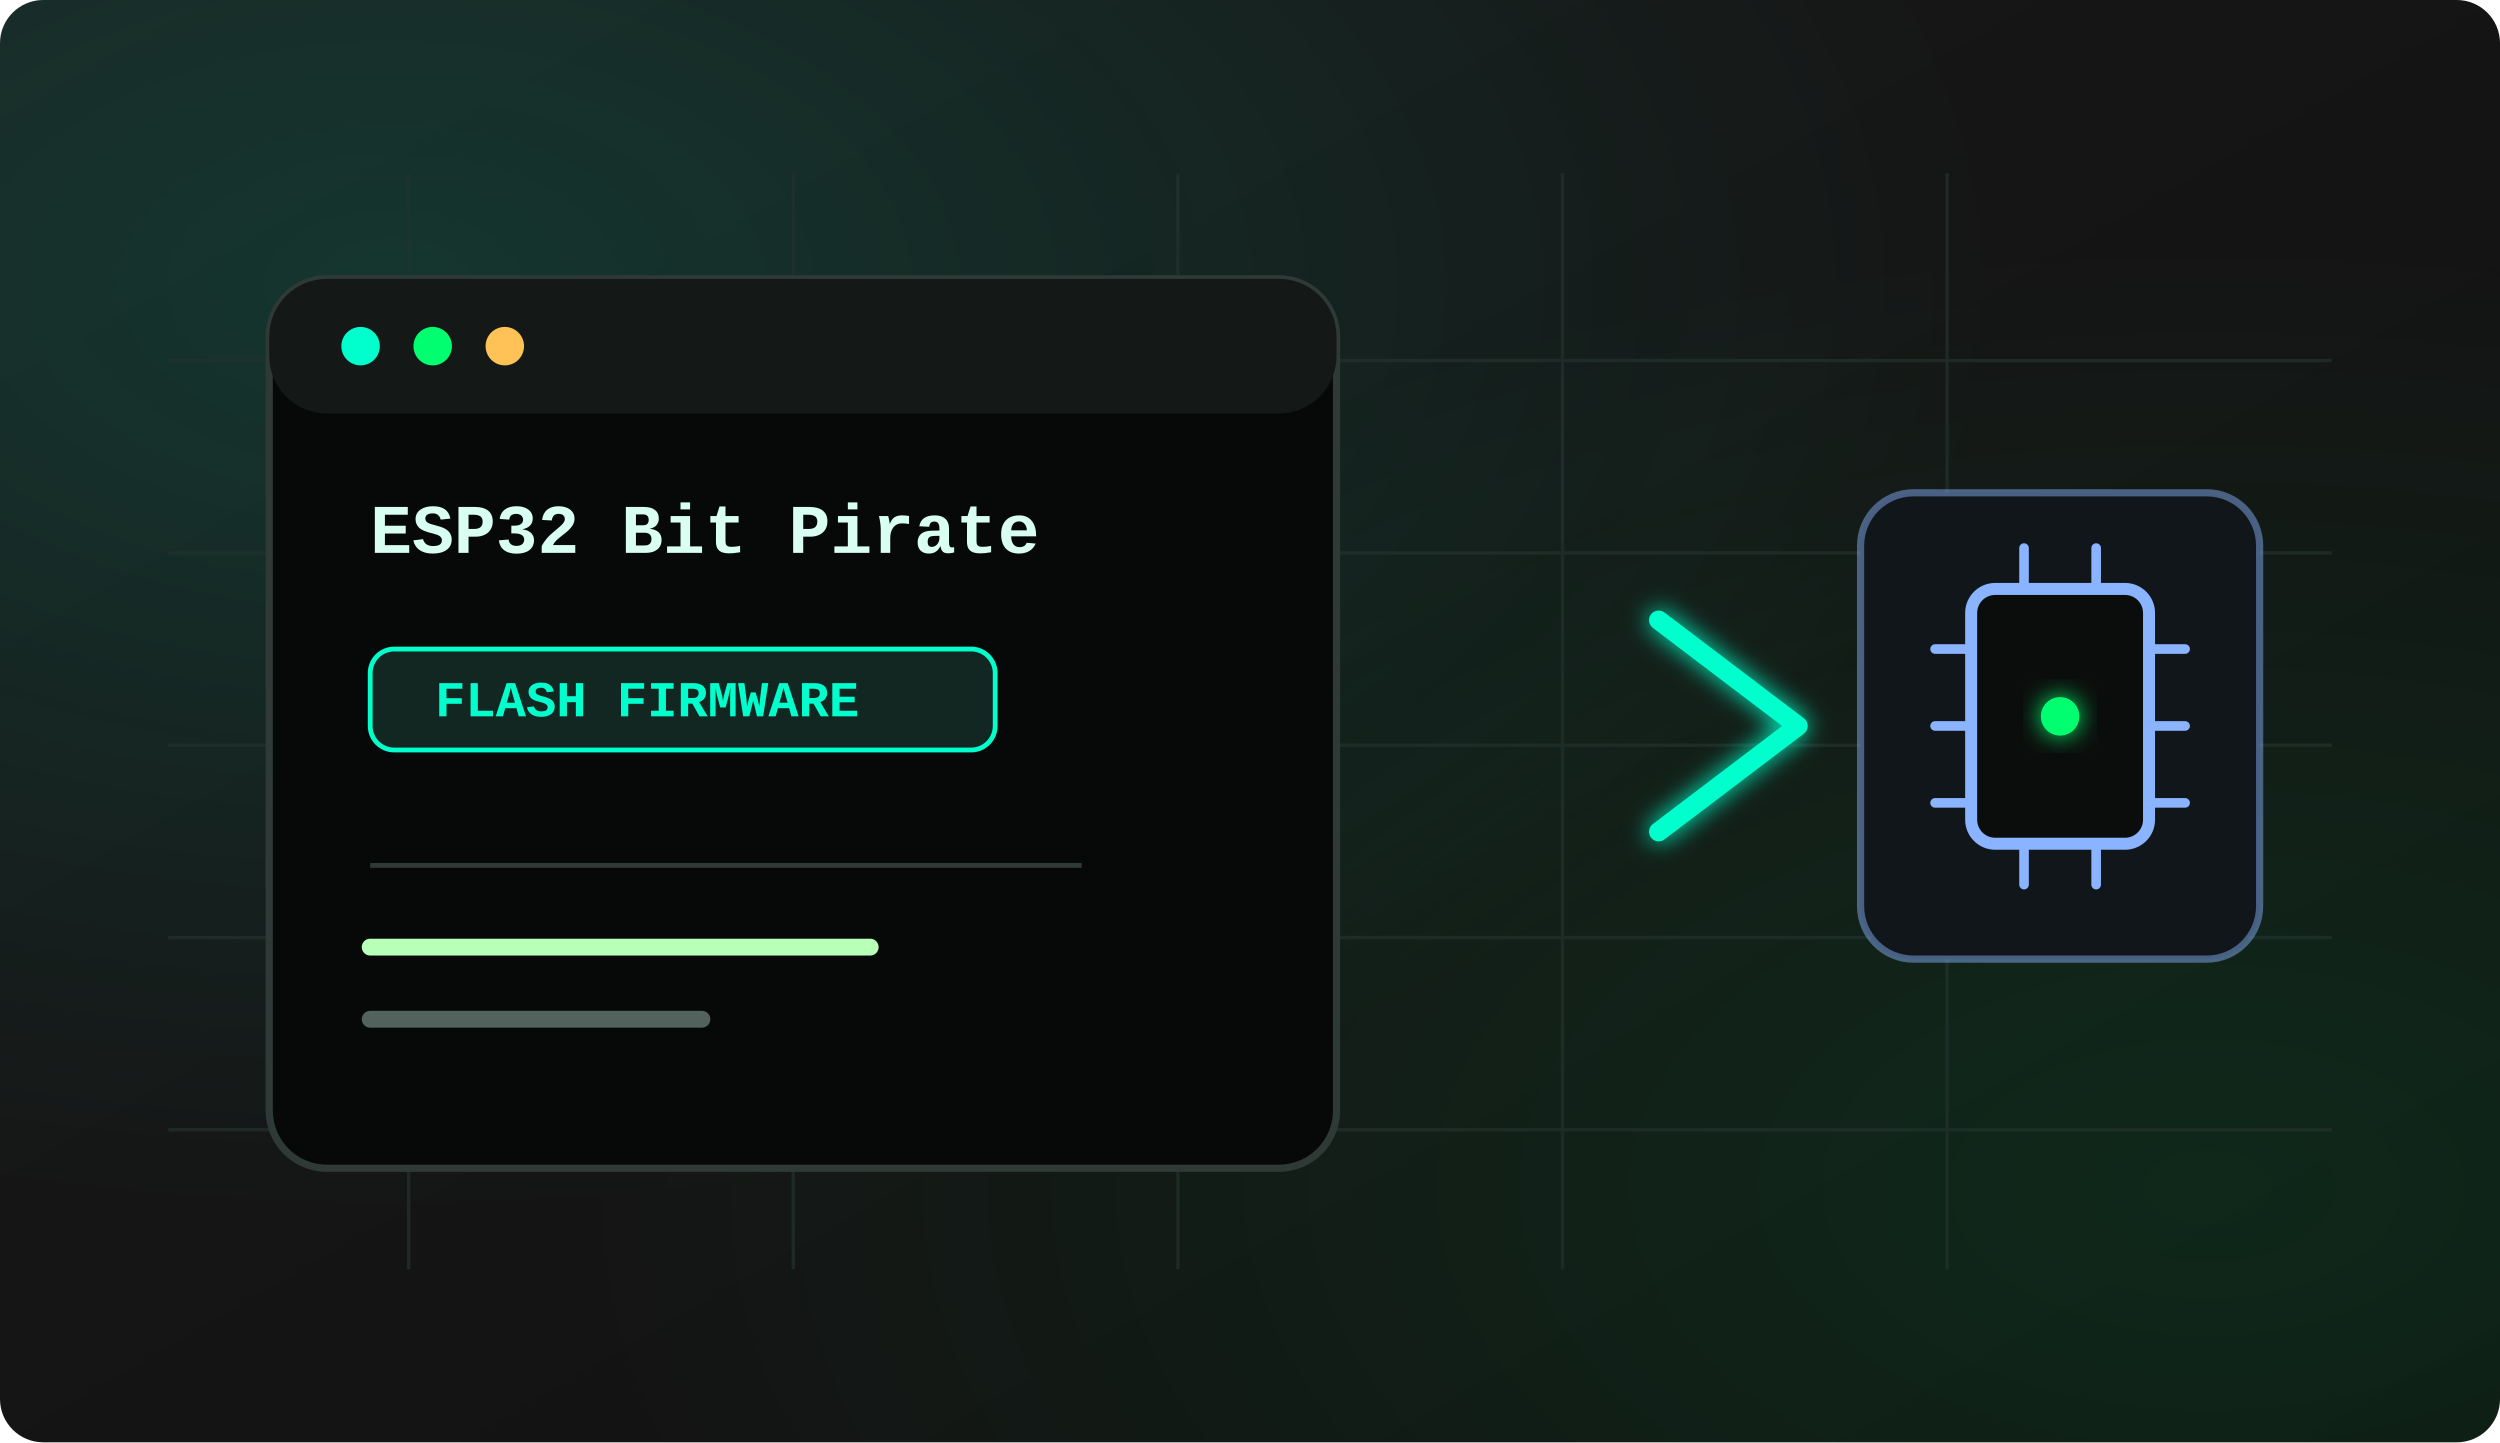
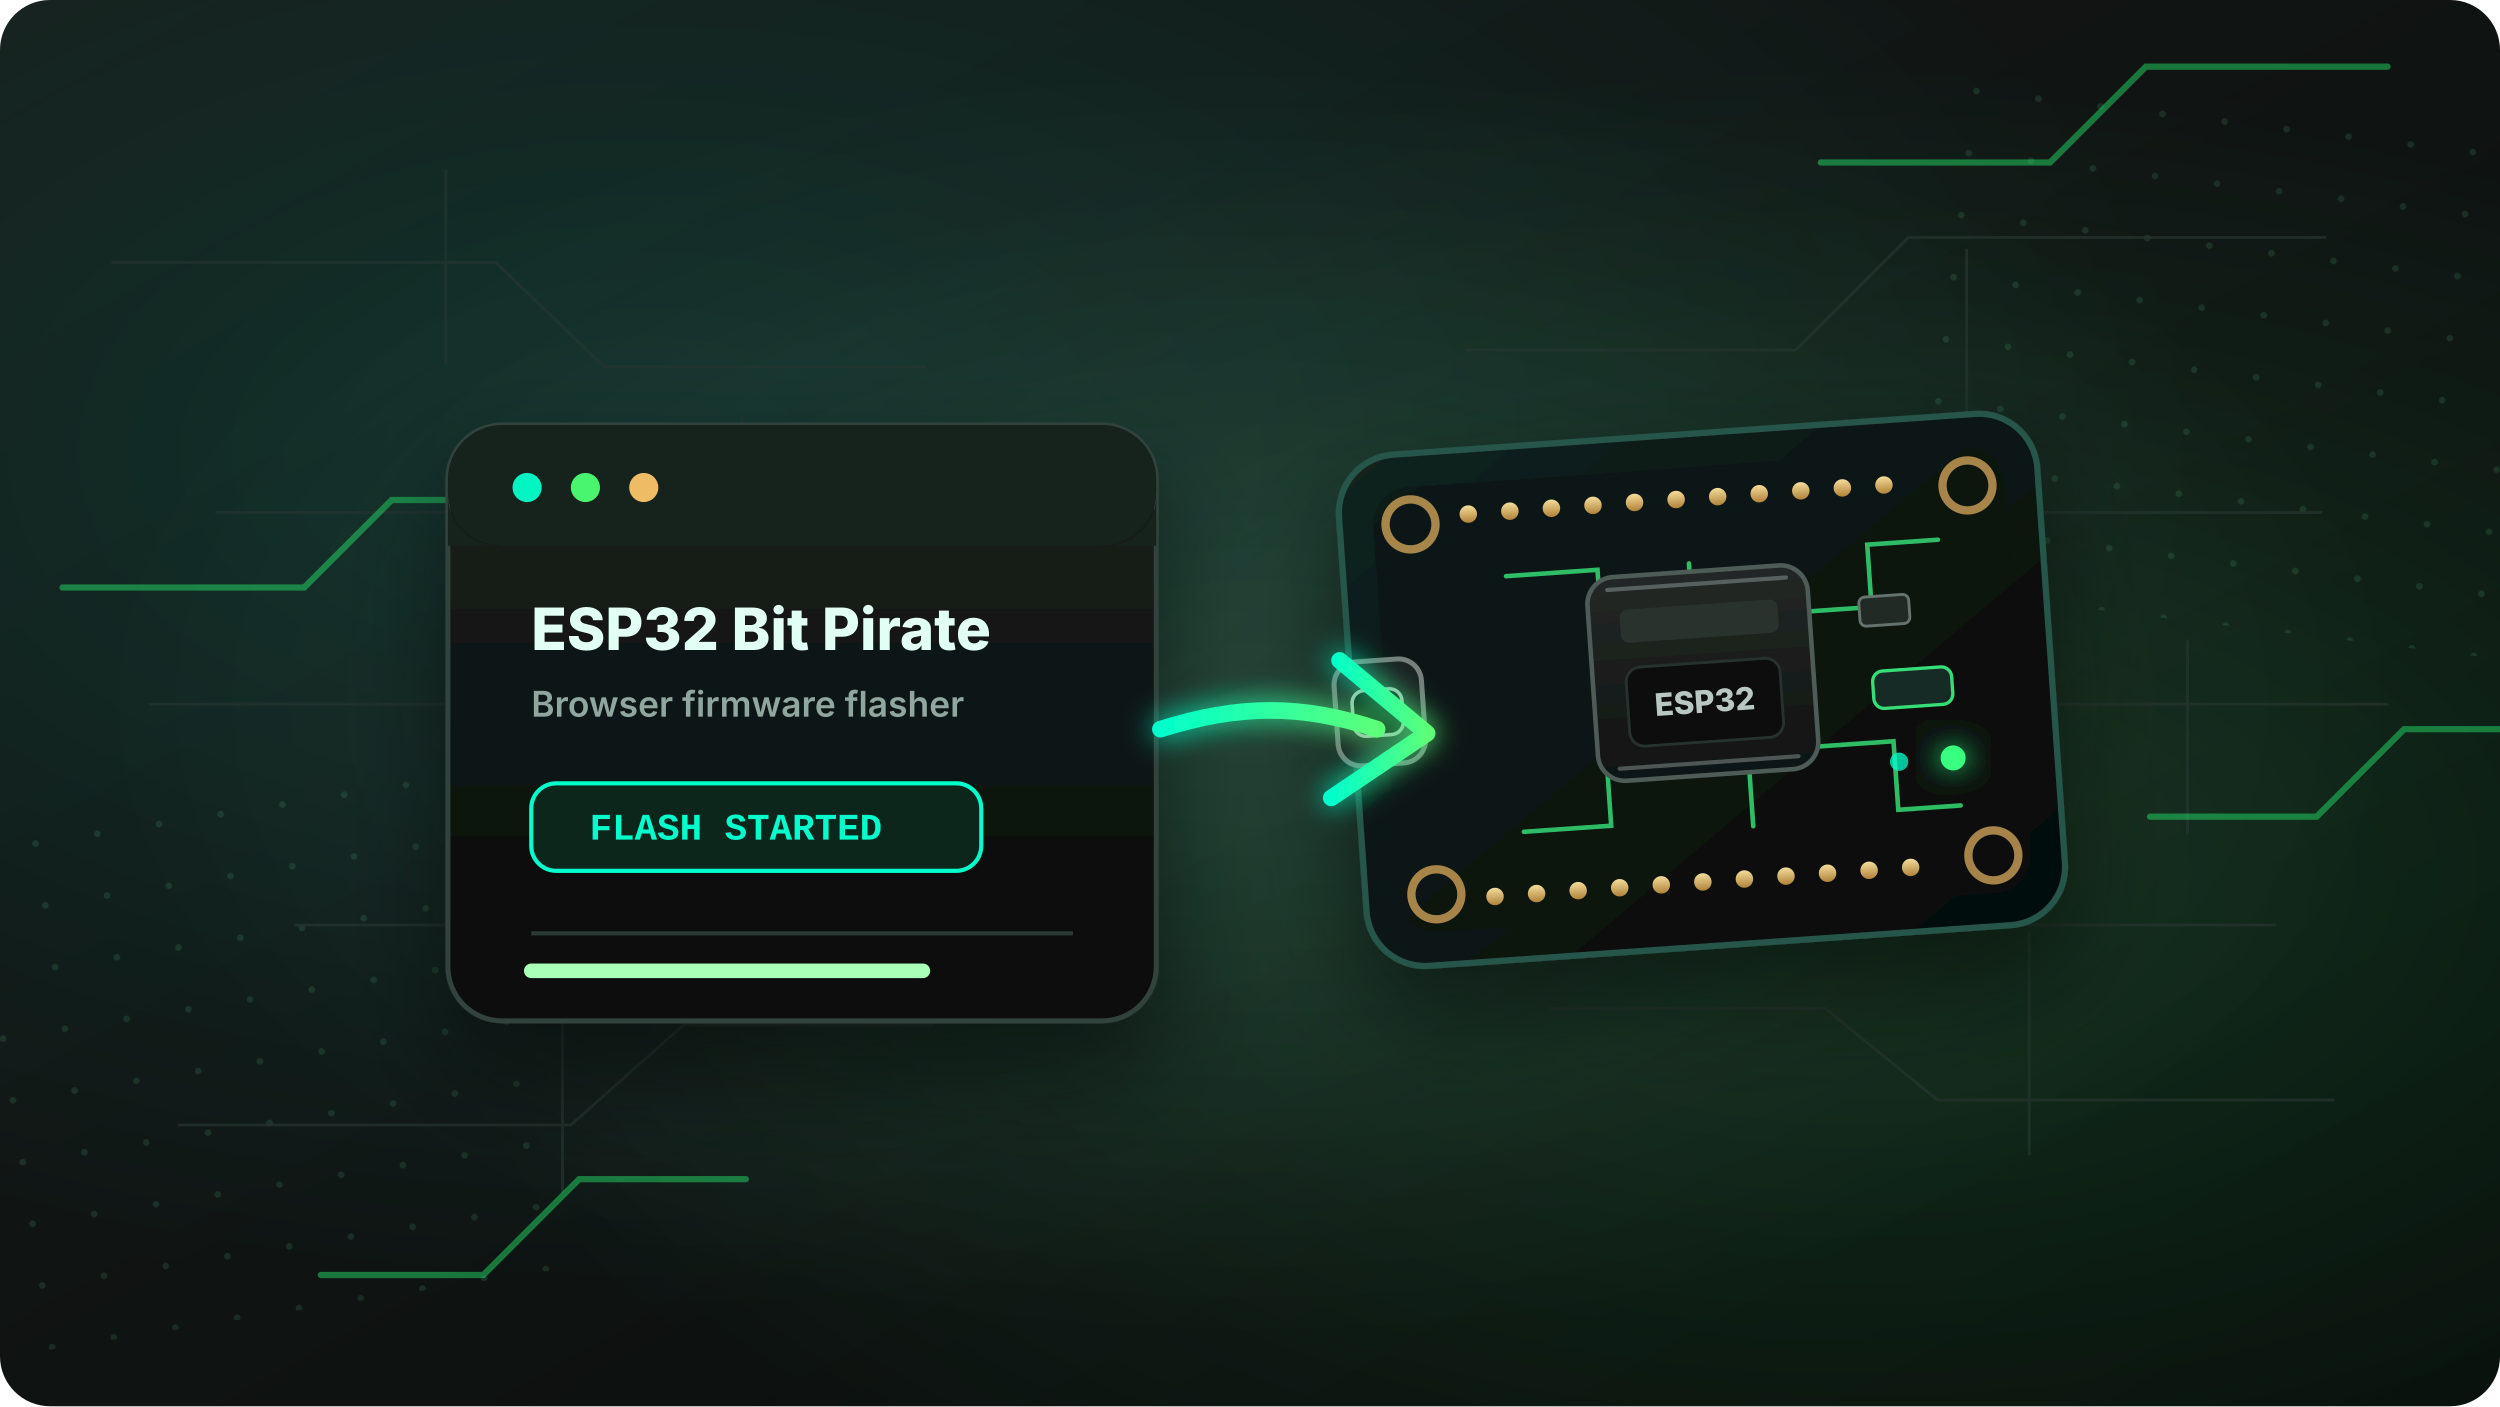
- <svg xmlns="http://www.w3.org/2000/svg" viewBox="0 0 1040 600" role="img" aria-labelledby="title desc">
+ <svg xmlns="http://www.w3.org/2000/svg" viewBox="0 0 1200 675" width="1200" height="675" role="img" aria-labelledby="title desc">
  <defs>
-     <linearGradient id="bg" x1="0" x2="1" y1="0" y2="1">
-       <stop offset="0" stop-color="#1a1a1a" />
-       <stop offset="1" stop-color="#0f0f0f" />
+     <linearGradient id="bg" x1="0" y1="0" x2="1" y2="1">
+       <stop offset="0" stop-color="#171918" />
+       <stop offset="0.52" stop-color="#0f1312" />
+       <stop offset="1" stop-color="#070a09" />
    </linearGradient>
-     <radialGradient id="cyanGlow" cx="16%" cy="20%" r="64%">
-       <stop offset="0" stop-color="#00ffcc" stop-opacity=".13" />
+     <radialGradient id="leftGlow" cx="26%" cy="32%" r="62%">
+       <stop offset="0" stop-color="#00ffcc" stop-opacity=".12" />
      <stop offset="1" stop-color="#00ffcc" stop-opacity="0" />
    </radialGradient>
-     <radialGradient id="greenGlow" cx="88%" cy="82%" r="65%">
-       <stop offset="0" stop-color="#00ff70" stop-opacity=".10" />
-       <stop offset="1" stop-color="#00ff70" stop-opacity="0" />
+     <radialGradient id="rightGlow" cx="74%" cy="62%" r="58%">
+       <stop offset="0" stop-color="#39ff80" stop-opacity=".14" />
+       <stop offset="1" stop-color="#39ff80" stop-opacity="0" />
    </radialGradient>
-     <filter id="glow" x="-45%" y="-45%" width="190%" height="190%">
-       <feGaussianBlur stdDeviation="5" result="blur" />
+     <radialGradient id="centerGlow" cx="50%" cy="50%" r="46%">
+       <stop offset="0" stop-color="#ffffff" stop-opacity=".08" />
+       <stop offset="1" stop-color="#ffffff" stop-opacity="0" />
+     </radialGradient>
+     <linearGradient id="panel" x1="0" y1="0" x2="0" y2="1">
+       <stop offset="0" stop-color="#17201d" />
+       <stop offset="1" stop-color="#080b0a" />
+     </linearGradient>
+     <linearGradient id="board" x1="0" y1="0" x2="1" y2="1">
+       <stop offset="0" stop-color="#12231e" />
+       <stop offset=".55" stop-color="#0b1412" />
+       <stop offset="1" stop-color="#050807" />
+     </linearGradient>
+     <linearGradient id="module" x1="0" y1="0" x2="0" y2="1">
+       <stop offset="0" stop-color="#242826" />
+       <stop offset="1" stop-color="#101312" />
+     </linearGradient>
+     <linearGradient id="greenStroke" x1="0" y1="0" x2="1" y2="0">
+       <stop offset="0" stop-color="#00ffcc" />
+       <stop offset="1" stop-color="#5dff78" />
+     </linearGradient>
+     <linearGradient id="gold" x1="0" y1="0" x2="0" y2="1">
+       <stop offset="0" stop-color="#ffe7a1" />
+       <stop offset="1" stop-color="#b8873b" />
+     </linearGradient>
+     <filter id="softGlow" x="-80%" y="-80%" width="260%" height="260%">
+       <feGaussianBlur stdDeviation="7" result="blur" />
      <feMerge>
        <feMergeNode in="blur" />
        <feMergeNode in="SourceGraphic" />
      </feMerge>
    </filter>
+     <filter id="deepShadow" x="-28%" y="-30%" width="160%" height="172%">
+       <feDropShadow dx="0" dy="24" stdDeviation="24" flood-color="#000" flood-opacity=".48" />
+     </filter>
+     <pattern id="dots" width="30" height="30" patternUnits="userSpaceOnUse">
+       <circle cx="4" cy="4" r="1.6" fill="#72ffad" opacity=".22" />
+     </pattern>
+     <clipPath id="roundFrame">
+       <rect width="1200" height="675" rx="24" />
+     </clipPath>
  </defs>
-   <rect width="1040" height="600" rx="18" fill="url(#bg)" />
-   <rect width="1040" height="600" rx="18" fill="url(#cyanGlow)" />
-   <rect width="1040" height="600" rx="18" fill="url(#greenGlow)" />
-   <g stroke="#22312d" stroke-width="1.4" opacity=".72">
-     <path d="M70 470h900M70 390h900M70 310h900M70 230h900M70 150h900" />
-     <path d="M170 72v456M330 72v456M490 72v456M650 72v456M810 72v456" />
+   <g clip-path="url(#roundFrame)">
+     <rect width="1200" height="675" fill="url(#bg)" />
+     <rect width="1200" height="675" fill="url(#leftGlow)" />
+     <rect width="1200" height="675" fill="url(#rightGlow)" />
+     <rect width="1200" height="675" fill="url(#centerGlow)" />
+     <g opacity=".50" fill="url(#dots)">
+       <rect x="-60" y="380" width="310" height="255" transform="rotate(-9 95 507)" />
+       <rect x="930" y="44" width="355" height="260" transform="rotate(7 1107 174)" />
+     </g>
+     <g fill="none" stroke-linecap="round">
+       <g stroke="#26352f" stroke-width="1.35" opacity=".72">
+         <path d="M54 126h184l52 50h154M1116 114H916l-54 54H704" />
+         <path d="M86 540h188l54-48h120M1120 528H930l-54-44H744" />
+         <path d="M104 246h178m620 0h212M72 338h210m650 0h214M142 444h190m558 0h202" />
+         <path d="M214 82v92m142 26v76m588-156v92m106 96v92M270 572v-112m704 94v-106" />
+       </g>
+       <g stroke="#25ff75" stroke-width="3" opacity=".42">
+         <path d="M30 282h116l42-42h88" />
+         <path d="M1032 392h80l42-42h56" />
+         <path d="M154 612h78l46-46h80" />
+         <path d="M874 78h110l46-46h116" />
+       </g>
+     </g>
+     <g filter="url(#deepShadow)">
+       <g transform="translate(215 204)">
+         <rect width="340" height="286" rx="26" fill="url(#panel)" stroke="#31433c" stroke-width="2.4" />
+         <rect width="340" height="58" rx="26" fill="#16201c" />
+         <path d="M0 34c0 13 11 24 24 24h292c13 0 24-11 24-24v24H0Z" fill="#16201c" />
+         <circle cx="38" cy="30" r="7" fill="#00ffcc" opacity=".95" />
+         <circle cx="66" cy="30" r="7" fill="#4dff72" opacity=".95" />
+         <circle cx="94" cy="30" r="7" fill="#ffc96b" opacity=".92" />
+         <text x="40" y="108" fill="#e2fff6" font-family="Inter, Arial, sans-serif" font-size="28" font-weight="800">ESP32 Bit Pirate</text>
+         <text x="40" y="140" fill="#8fa79f" font-family="Inter, Arial, sans-serif" font-size="17" font-weight="600">Browser firmware flasher</text>
+         <rect x="40" y="172" width="216" height="42" rx="12" fill="#10251f" stroke="#00ffcc" stroke-width="2" />
+         <text x="68" y="199" fill="#00ffcc" font-family="Menlo, Consolas, Courier New, monospace" font-size="18" font-weight="700">FLASH STARTED</text>
+         <path d="M40 244h260" stroke="#2d3935" stroke-width="2" />
+         <path d="M40 262h188" stroke="#a9ffb7" stroke-width="7" stroke-linecap="round" />
+       </g>
+       <g transform="translate(649 208) rotate(-4 170 124)">
+         <rect x="0" y="0" width="336" height="246" rx="28" fill="url(#board)" stroke="#285449" stroke-width="3" />
+         <rect x="16" y="16" width="304" height="214" rx="18" fill="#09110f" opacity=".46" />
+         <circle cx="34" cy="34" r="12" fill="none" stroke="#c99d56" stroke-width="4" opacity=".82" />
+         <circle cx="302" cy="34" r="12" fill="none" stroke="#c99d56" stroke-width="4" opacity=".82" />
+         <circle cx="34" cy="212" r="12" fill="none" stroke="#c99d56" stroke-width="4" opacity=".82" />
+         <circle cx="302" cy="212" r="12" fill="none" stroke="#c99d56" stroke-width="4" opacity=".82" />
+         <g fill="url(#gold)" opacity=".95">
+           <circle cx="62" cy="31" r="4.2" />
+           <circle cx="82" cy="31" r="4.2" />
+           <circle cx="102" cy="31" r="4.2" />
+           <circle cx="122" cy="31" r="4.2" />
+           <circle cx="142" cy="31" r="4.2" />
+           <circle cx="162" cy="31" r="4.2" />
+           <circle cx="182" cy="31" r="4.2" />
+           <circle cx="202" cy="31" r="4.2" />
+           <circle cx="222" cy="31" r="4.2" />
+           <circle cx="242" cy="31" r="4.2" />
+           <circle cx="262" cy="31" r="4.2" />
+           <circle cx="62" cy="215" r="4.2" />
+           <circle cx="82" cy="215" r="4.2" />
+           <circle cx="102" cy="215" r="4.2" />
+           <circle cx="122" cy="215" r="4.2" />
+           <circle cx="142" cy="215" r="4.2" />
+           <circle cx="162" cy="215" r="4.2" />
+           <circle cx="182" cy="215" r="4.2" />
+           <circle cx="202" cy="215" r="4.2" />
+           <circle cx="222" cy="215" r="4.2" />
+           <circle cx="242" cy="215" r="4.2" />
+           <circle cx="262" cy="215" r="4.2" />
+         </g>
+         <g fill="none" stroke="#3dff86" stroke-width="2.2" stroke-linecap="round" opacity=".72">
+           <path d="M78 62h44v27h31" />
+           <path d="M78 185h42v-31h35" />
+           <path d="M216 89h36v-30h34" />
+           <path d="M216 154h42v33h30" />
+           <path d="M166 62v24" />
+           <path d="M188 164v26" />
+         </g>
+         <rect x="116" y="66" width="106" height="98" rx="13" fill="url(#module)" stroke="#4d5c57" stroke-width="2.2" />
+         <rect x="131" y="82" width="76" height="16" rx="4" fill="#313835" opacity=".7" />
+         <rect x="132" y="110" width="74" height="38" rx="7" fill="#080a09" stroke="#28302d" stroke-width="1.4" />
+         <text x="169" y="134" text-anchor="middle" fill="#b8c7c2" font-family="Inter, Arial, sans-serif" font-size="15" font-weight="800">ESP32</text>
+         <g stroke="#9aa9a4" stroke-width="2" stroke-linecap="round" opacity=".45">
+           <path d="M126 72h86" />
+           <path d="M126 158h86" />
+         </g>
+         <rect x="-8" y="98" width="42" height="50" rx="11" fill="#1d2220" stroke="#74807b" stroke-width="2.4" />
+         <rect x="0" y="112" width="24" height="22" rx="6" fill="#050606" stroke="#b0bab5" stroke-width="1.7" />
+         <rect x="246" y="84" width="24" height="14" rx="3" fill="#202a25" stroke="#65736e" stroke-width="1.4" />
+         <rect x="250" y="120" width="38" height="18" rx="5" fill="#1b2f28" stroke="#3dff86" stroke-width="1.6" opacity=".86" />
+         <circle cx="286" cy="164" r="6" fill="#39ff80" filter="url(#softGlow)" />
+         <circle cx="260" cy="164" r="4.4" fill="#00ffcc" opacity=".75" />
+       </g>
+     </g>
+     <g filter="url(#softGlow)">
+       <path d="M557 350 C595 338 625 338 661 350" fill="none" stroke="url(#greenStroke)" stroke-width="8" stroke-linecap="round" />
+       <path d="M643 317l42 35-46 31" fill="none" stroke="url(#greenStroke)" stroke-width="8" stroke-linecap="round" stroke-linejoin="round" />
+     </g>
  </g>
-   <rect x="112" y="116" width="444" height="370" rx="24" fill="#070908" stroke="#2f3a36" stroke-width="3" />
-   <rect x="112" y="116" width="444" height="56" rx="24" fill="#141917" />
-   <circle cx="150" cy="144" r="8" fill="#00ffcc" />
-   <circle cx="180" cy="144" r="8" fill="#00ff70" />
-   <circle cx="210" cy="144" r="8" fill="#ffc257" />
-   <text x="154" y="230" fill="#d8fff2" font-family="Menlo, Courier New, monospace" font-size="29" font-weight="700">ESP32 Bit Pirate</text>
-   <rect x="154" y="270" width="260" height="42" rx="10" fill="#132722" stroke="#00ffcc" stroke-width="2" />
-   <text x="181" y="298" fill="#00ffcc" font-family="Menlo, Courier New, monospace" font-size="21" font-weight="700">FLASH FIRMWARE</text>
-   <path d="M154 360h296" stroke="#2f3a36" stroke-width="2" />
-   <path d="M154 394h208" stroke="#b8ffb8" stroke-width="7" stroke-linecap="round" />
-   <path d="M154 424h138" stroke="#52635d" stroke-width="7" stroke-linecap="round" />
-   <path d="M586 302h132" stroke="#00ffcc" stroke-width="8" stroke-linecap="round" filter="url(#glow)" />
-   <path d="M690 258l58 44-58 44" fill="none" stroke="#00ffcc" stroke-width="8" stroke-linecap="round" stroke-linejoin="round" filter="url(#glow)" />
-   <rect x="774" y="205" width="166" height="194" rx="22" fill="#11161b" stroke="#8ab4ff77" stroke-width="3" />
-   <rect x="820" y="245" width="74" height="106" rx="10" fill="#0b0d0c" stroke="#8ab4ff" stroke-width="5" />
-   <path d="M805 270h15m-15 32h15m-15 32h15m74-64h15m-15 32h15m-15 32h15M842 228v17m30-17v17m-30 106v17m30-17v17" stroke="#8ab4ff" stroke-width="4" stroke-linecap="round" />
-   <circle cx="857" cy="298" r="8" fill="#00ff70" filter="url(#glow)" />
</svg>
